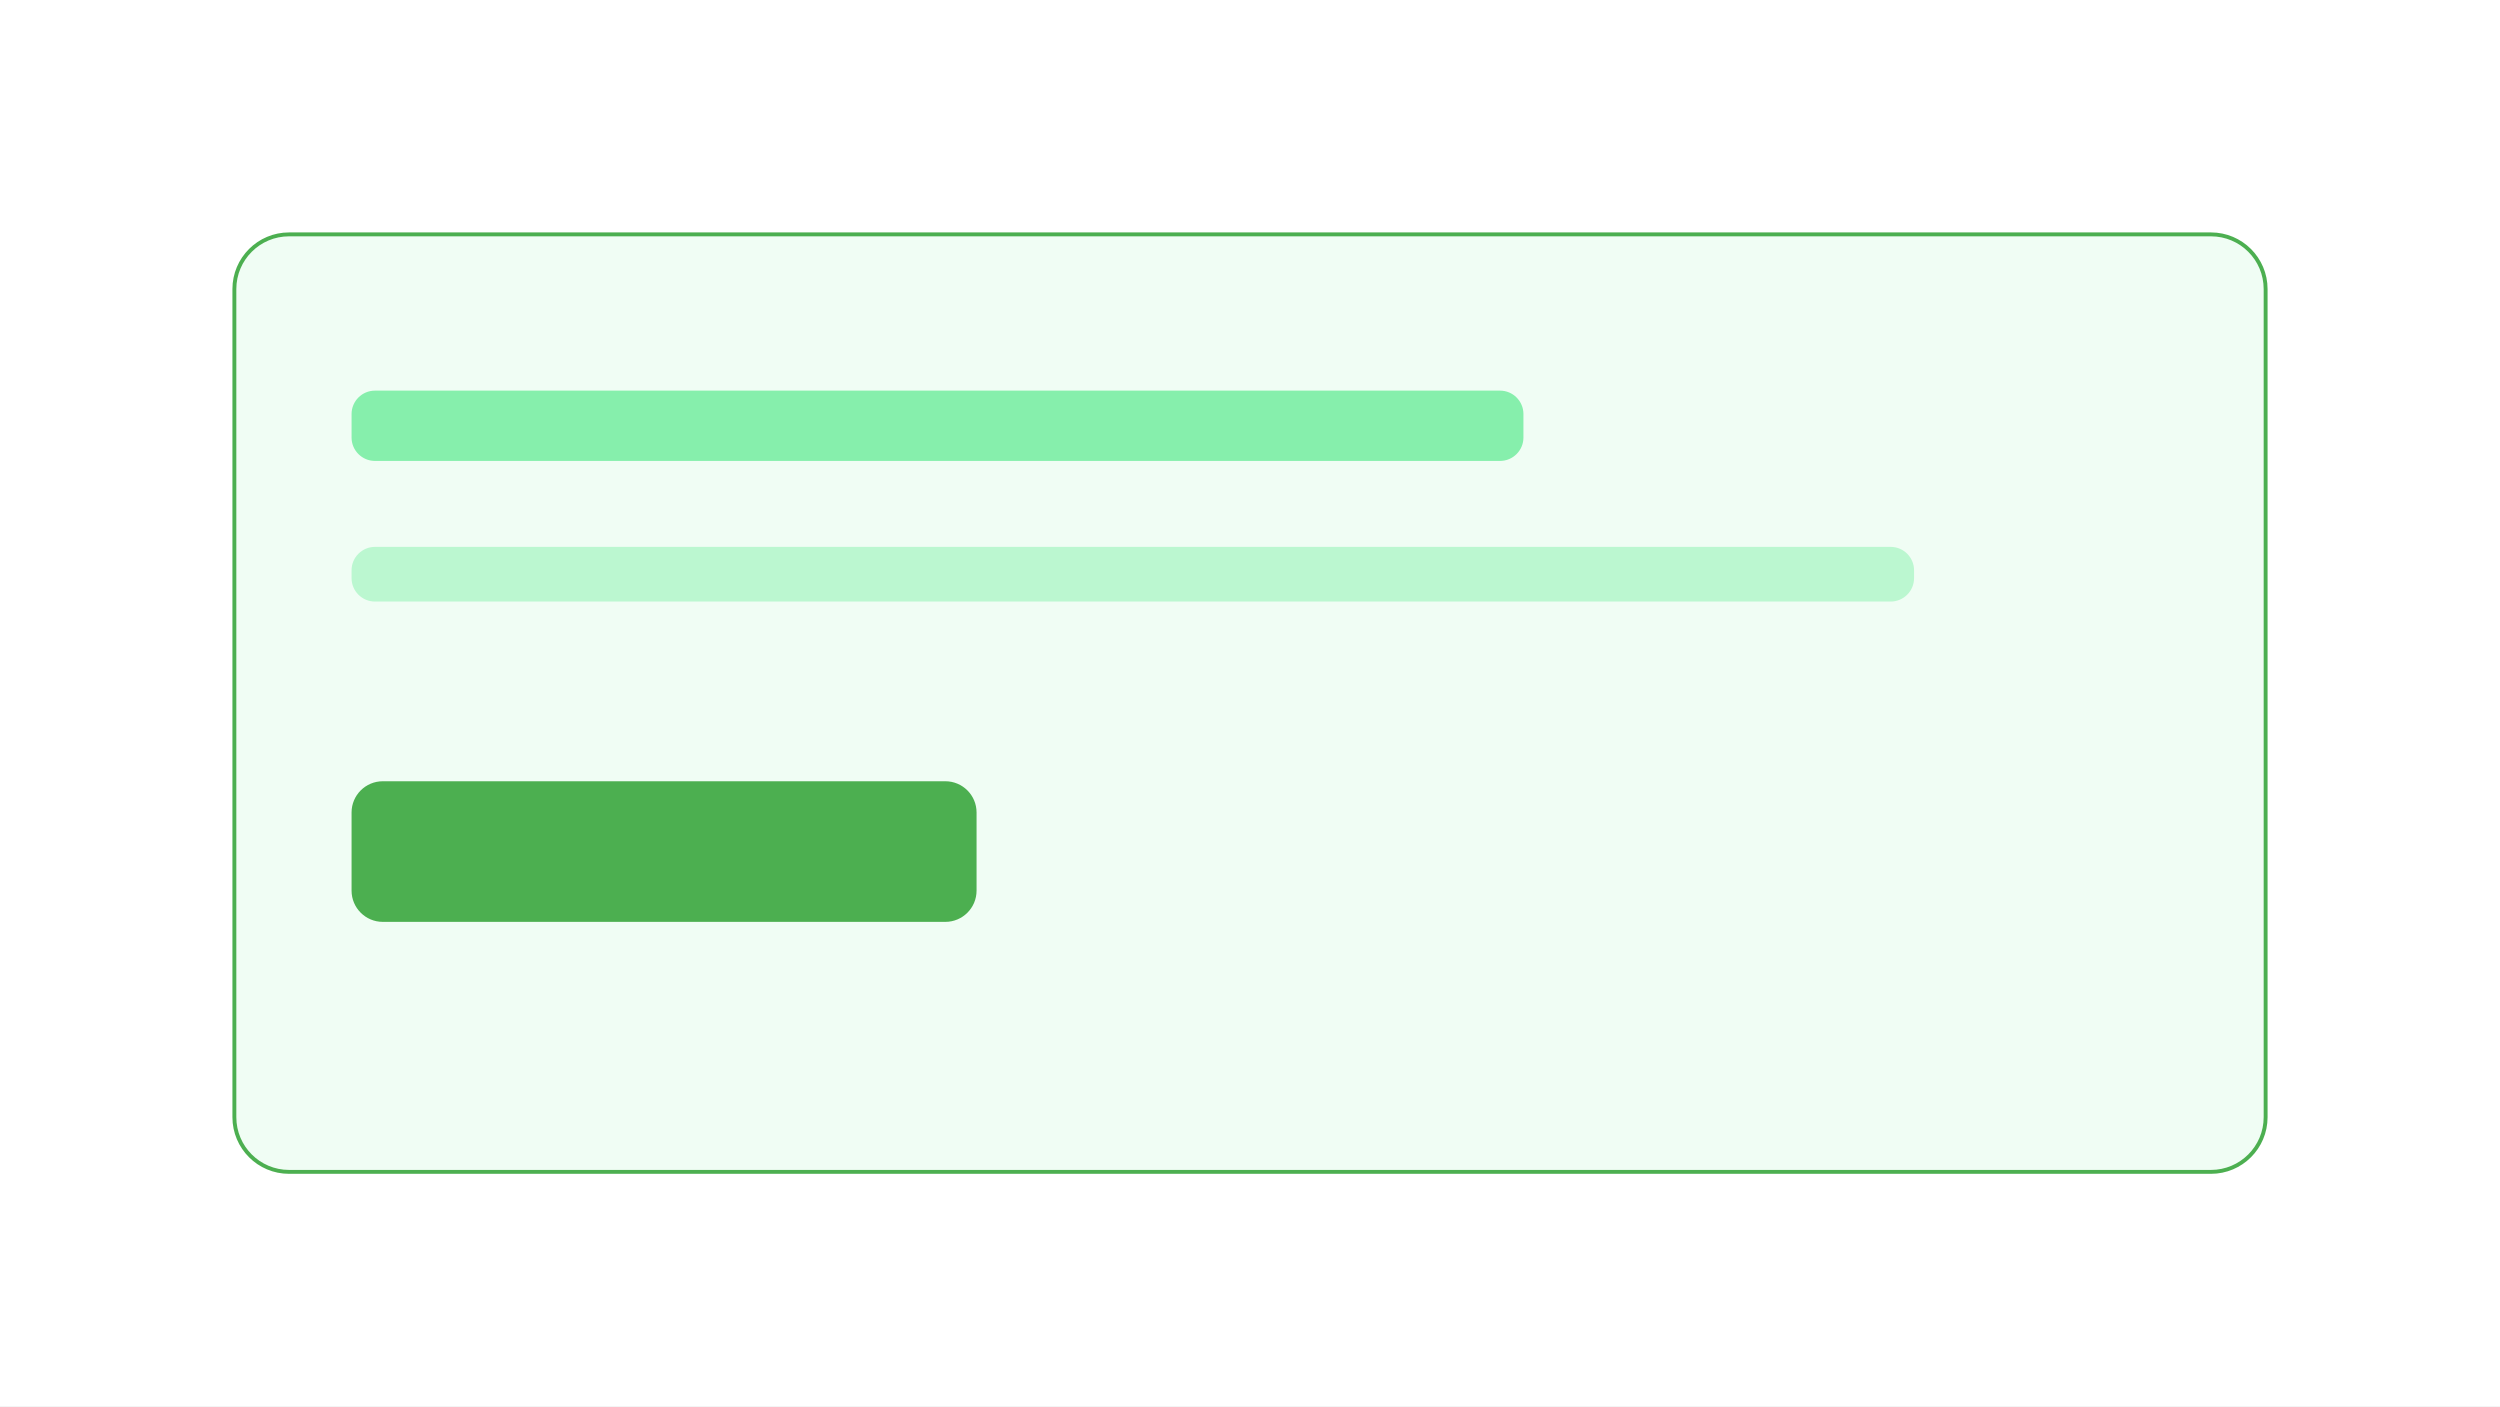
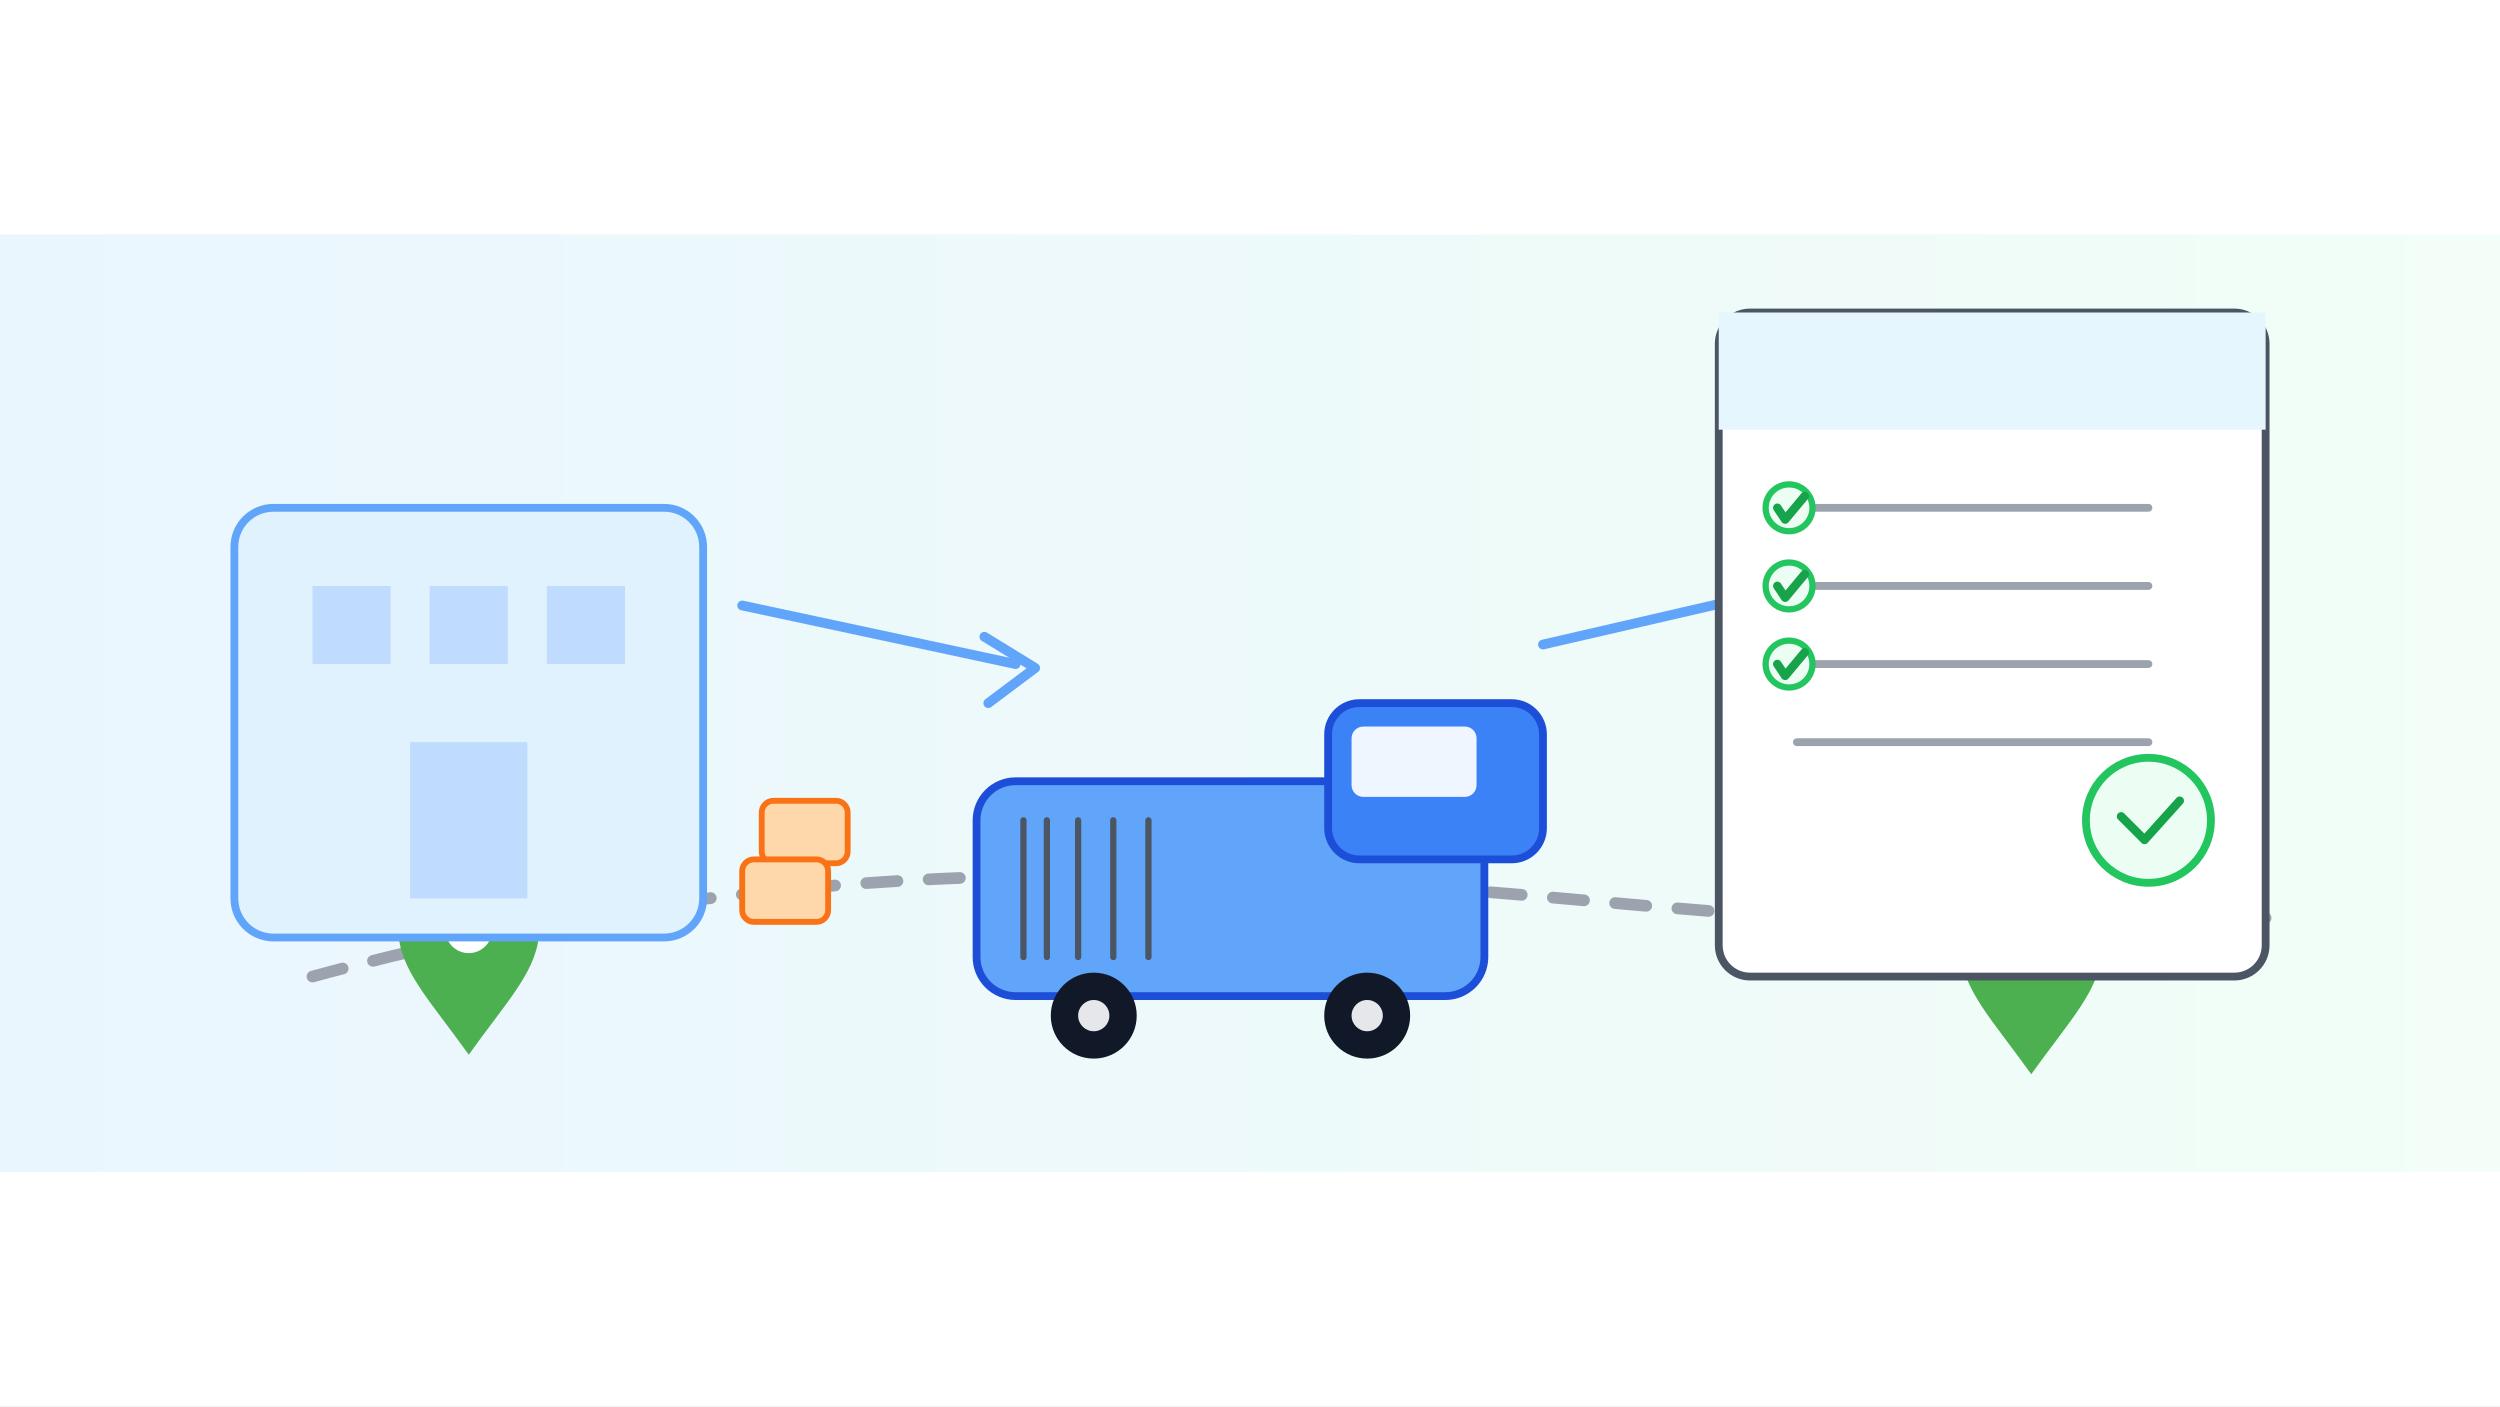
<svg xmlns="http://www.w3.org/2000/svg" width="640" height="360" viewBox="0 0 640 360">
-   <rect width="640" height="360" fill="#fff" />
-   <rect x="60" y="60" width="520" height="240" rx="14" fill="#f0fdf4" stroke="#4CAF50" />
-   <rect x="90" y="100" width="300" height="18" rx="6" fill="#86efac" />
-   <rect x="90" y="140" width="400" height="14" rx="6" fill="#bbf7d0" />
-   <rect x="90" y="200" width="160" height="36" rx="8" fill="#4CAF50" />
+   <rect width="640" height="360" fill="#ffffff" />
+   <defs>
+     <linearGradient id="bgGradTrace" x1="0%" y1="0%" x2="100%" y2="0%">
+       <stop offset="0%" stop-color="#E0F2FE" />
+       <stop offset="100%" stop-color="#ECFDF3" />
+     </linearGradient>
+     <style>
+       .warehouse {
+         fill: #E0F2FE;
+         stroke: #60a5fa;
+         stroke-width: 2;
+         rx: 10;
+         ry: 10;
+       }
+       .door {
+         fill: #bfdbfe;
+       }
+       .box {
+         fill: #fed7aa;
+         stroke: #f97316;
+         stroke-width: 1.5;
+         rx: 3;
+         ry: 3;
+       }
+       .truck-body {
+         fill: #60a5fa;
+         stroke: #1d4ed8;
+         stroke-width: 2;
+         stroke-linejoin: round;
+       }
+       .truck-cabin {
+         fill: #3b82f6;
+       }
+       .truck-window {
+         fill: #eff6ff;
+       }
+       .wheel {
+         fill: #111827;
+       }
+       .wheel-center {
+         fill: #e5e7eb;
+       }
+       .road {
+         stroke: #9ca3af;
+         stroke-width: 3;
+         stroke-linecap: round;
+         stroke-dasharray: 8 8;
+       }
+       .pin {
+         fill: #4CAF50;
+       }
+       .pin-center {
+         fill: #ffffff;
+       }
+       .doc {
+         fill: #ffffff;
+         stroke: #4b5563;
+         stroke-width: 2;
+         rx: 8;
+         ry: 8;
+       }
+       .doc-header {
+         fill: #E5F6FF;
+       }
+       .doc-line {
+         stroke: #9ca3af;
+         stroke-width: 2;
+         stroke-linecap: round;
+       }
+       .check {
+         fill: none;
+         stroke: #16a34a;
+         stroke-width: 2.2;
+         stroke-linecap: round;
+         stroke-linejoin: round;
+       }
+       .badge {
+         fill: #ECFDF3;
+         stroke: #22c55e;
+         stroke-width: 2;
+       }
+       .barcode-line {
+         stroke: #4b5563;
+         stroke-width: 1.6;
+         stroke-linecap: round;
+       }
+       .link-arrow {
+         stroke: #60a5fa;
+         stroke-width: 2.5;
+         stroke-linecap: round;
+         stroke-linejoin: round;
+       }
+     </style>
+   </defs>
+   <rect x="0" y="60" width="640" height="240" fill="url(#bgGradTrace)" opacity="0.7" />
+   <path d="M 80 250 C 190 220 290 220 400 230 C 510 240 560 240 580 235" class="road" fill="none" />
+   <g transform="translate(120,220)">
+     <path class="pin" d="M0 0                          C -10 0 -18 8 -18 18                          C -18 28 -10 36 0 50                          C 10 36 18 28 18 18                          C 18 8 10 0 0 0 Z" />
+     <circle cx="0" cy="18" r="6" class="pin-center" />
+   </g>
+   <g transform="translate(320,205)">
+     <path class="pin" d="M0 0                          C -10 0 -18 8 -18 18                          C -18 28 -10 36 0 50                          C 10 36 18 28 18 18                          C 18 8 10 0 0 0 Z" />
+     <circle cx="0" cy="18" r="6" class="pin-center" />
+   </g>
+   <g transform="translate(520,225)">
+     <path class="pin" d="M0 0                          C -10 0 -18 8 -18 18                          C -18 28 -10 36 0 50                          C 10 36 18 28 18 18                          C 18 8 10 0 0 0 Z" />
+     <circle cx="0" cy="18" r="6" class="pin-center" />
+   </g>
+   <g transform="translate(60,90)">
+     <rect x="0" y="40" width="120" height="110" class="warehouse" />
+     <rect x="20" y="60" width="20" height="20" fill="#bfdbfe" />
+     <rect x="50" y="60" width="20" height="20" fill="#bfdbfe" />
+     <rect x="80" y="60" width="20" height="20" fill="#bfdbfe" />
+     <rect x="45" y="100" width="30" height="40" class="door" />
+     <rect x="135" y="115" width="22" height="16" class="box" />
+     <rect x="130" y="130" width="22" height="16" class="box" />
+   </g>
+   <g>
+     <line x1="190" y1="155" x2="260" y2="170" class="link-arrow" />
+     <polyline points="252,163 265,171 253,180" fill="none" class="link-arrow" />
+   </g>
+   <g transform="translate(250,180)">
+     <rect x="0" y="20" width="130" height="55" class="truck-body" rx="10" ry="10" />
+     <rect x="90" y="0" width="55" height="40" class="truck-body truck-cabin" rx="8" ry="8" />
+     <rect x="96" y="6" width="32" height="18" class="truck-window" rx="3" ry="3" />
+     <circle cx="30" cy="80" r="11" class="wheel" />
+     <circle cx="100" cy="80" r="11" class="wheel" />
+     <circle cx="30" cy="80" r="4" class="wheel-center" />
+     <circle cx="100" cy="80" r="4" class="wheel-center" />
+     <line x1="12" y1="30" x2="12" y2="65" class="barcode-line" />
+     <line x1="18" y1="30" x2="18" y2="65" class="barcode-line" />
+     <line x1="26" y1="30" x2="26" y2="65" class="barcode-line" />
+     <line x1="35" y1="30" x2="35" y2="65" class="barcode-line" />
+     <line x1="44" y1="30" x2="44" y2="65" class="barcode-line" />
+   </g>
+   <g>
+     <line x1="395" y1="165" x2="460" y2="150" class="link-arrow" />
+     <polyline points="450,145 463,149 454,160" fill="none" class="link-arrow" />
+   </g>
+   <g transform="translate(440,80)">
+     <rect x="0" y="0" width="140" height="170" class="doc" />
+     <rect x="0" y="0" width="140" height="30" class="doc-header" />
+     <line x1="20" y1="50" x2="110" y2="50" class="doc-line" />
+     <line x1="20" y1="70" x2="110" y2="70" class="doc-line" />
+     <line x1="20" y1="90" x2="110" y2="90" class="doc-line" />
+     <line x1="20" y1="110" x2="110" y2="110" class="doc-line" />
+     <circle cx="18" cy="50" r="6" fill="#ECFDF3" stroke="#22c55e" stroke-width="1.6" />
+     <path d="M15 50 L17 53 L22 47" class="check" />
+     <circle cx="18" cy="70" r="6" fill="#ECFDF3" stroke="#22c55e" stroke-width="1.6" />
+     <path d="M15 70 L17 73 L22 67" class="check" />
+     <circle cx="18" cy="90" r="6" fill="#ECFDF3" stroke="#22c55e" stroke-width="1.6" />
+     <path d="M15 90 L17 93 L22 87" class="check" />
+     <g transform="translate(110,130)">
+       <circle cx="0" cy="0" r="16" class="badge" />
+       <path d="M -7 -1 L -1 5 L 8 -5" class="check" />
+     </g>
+   </g>
</svg>
